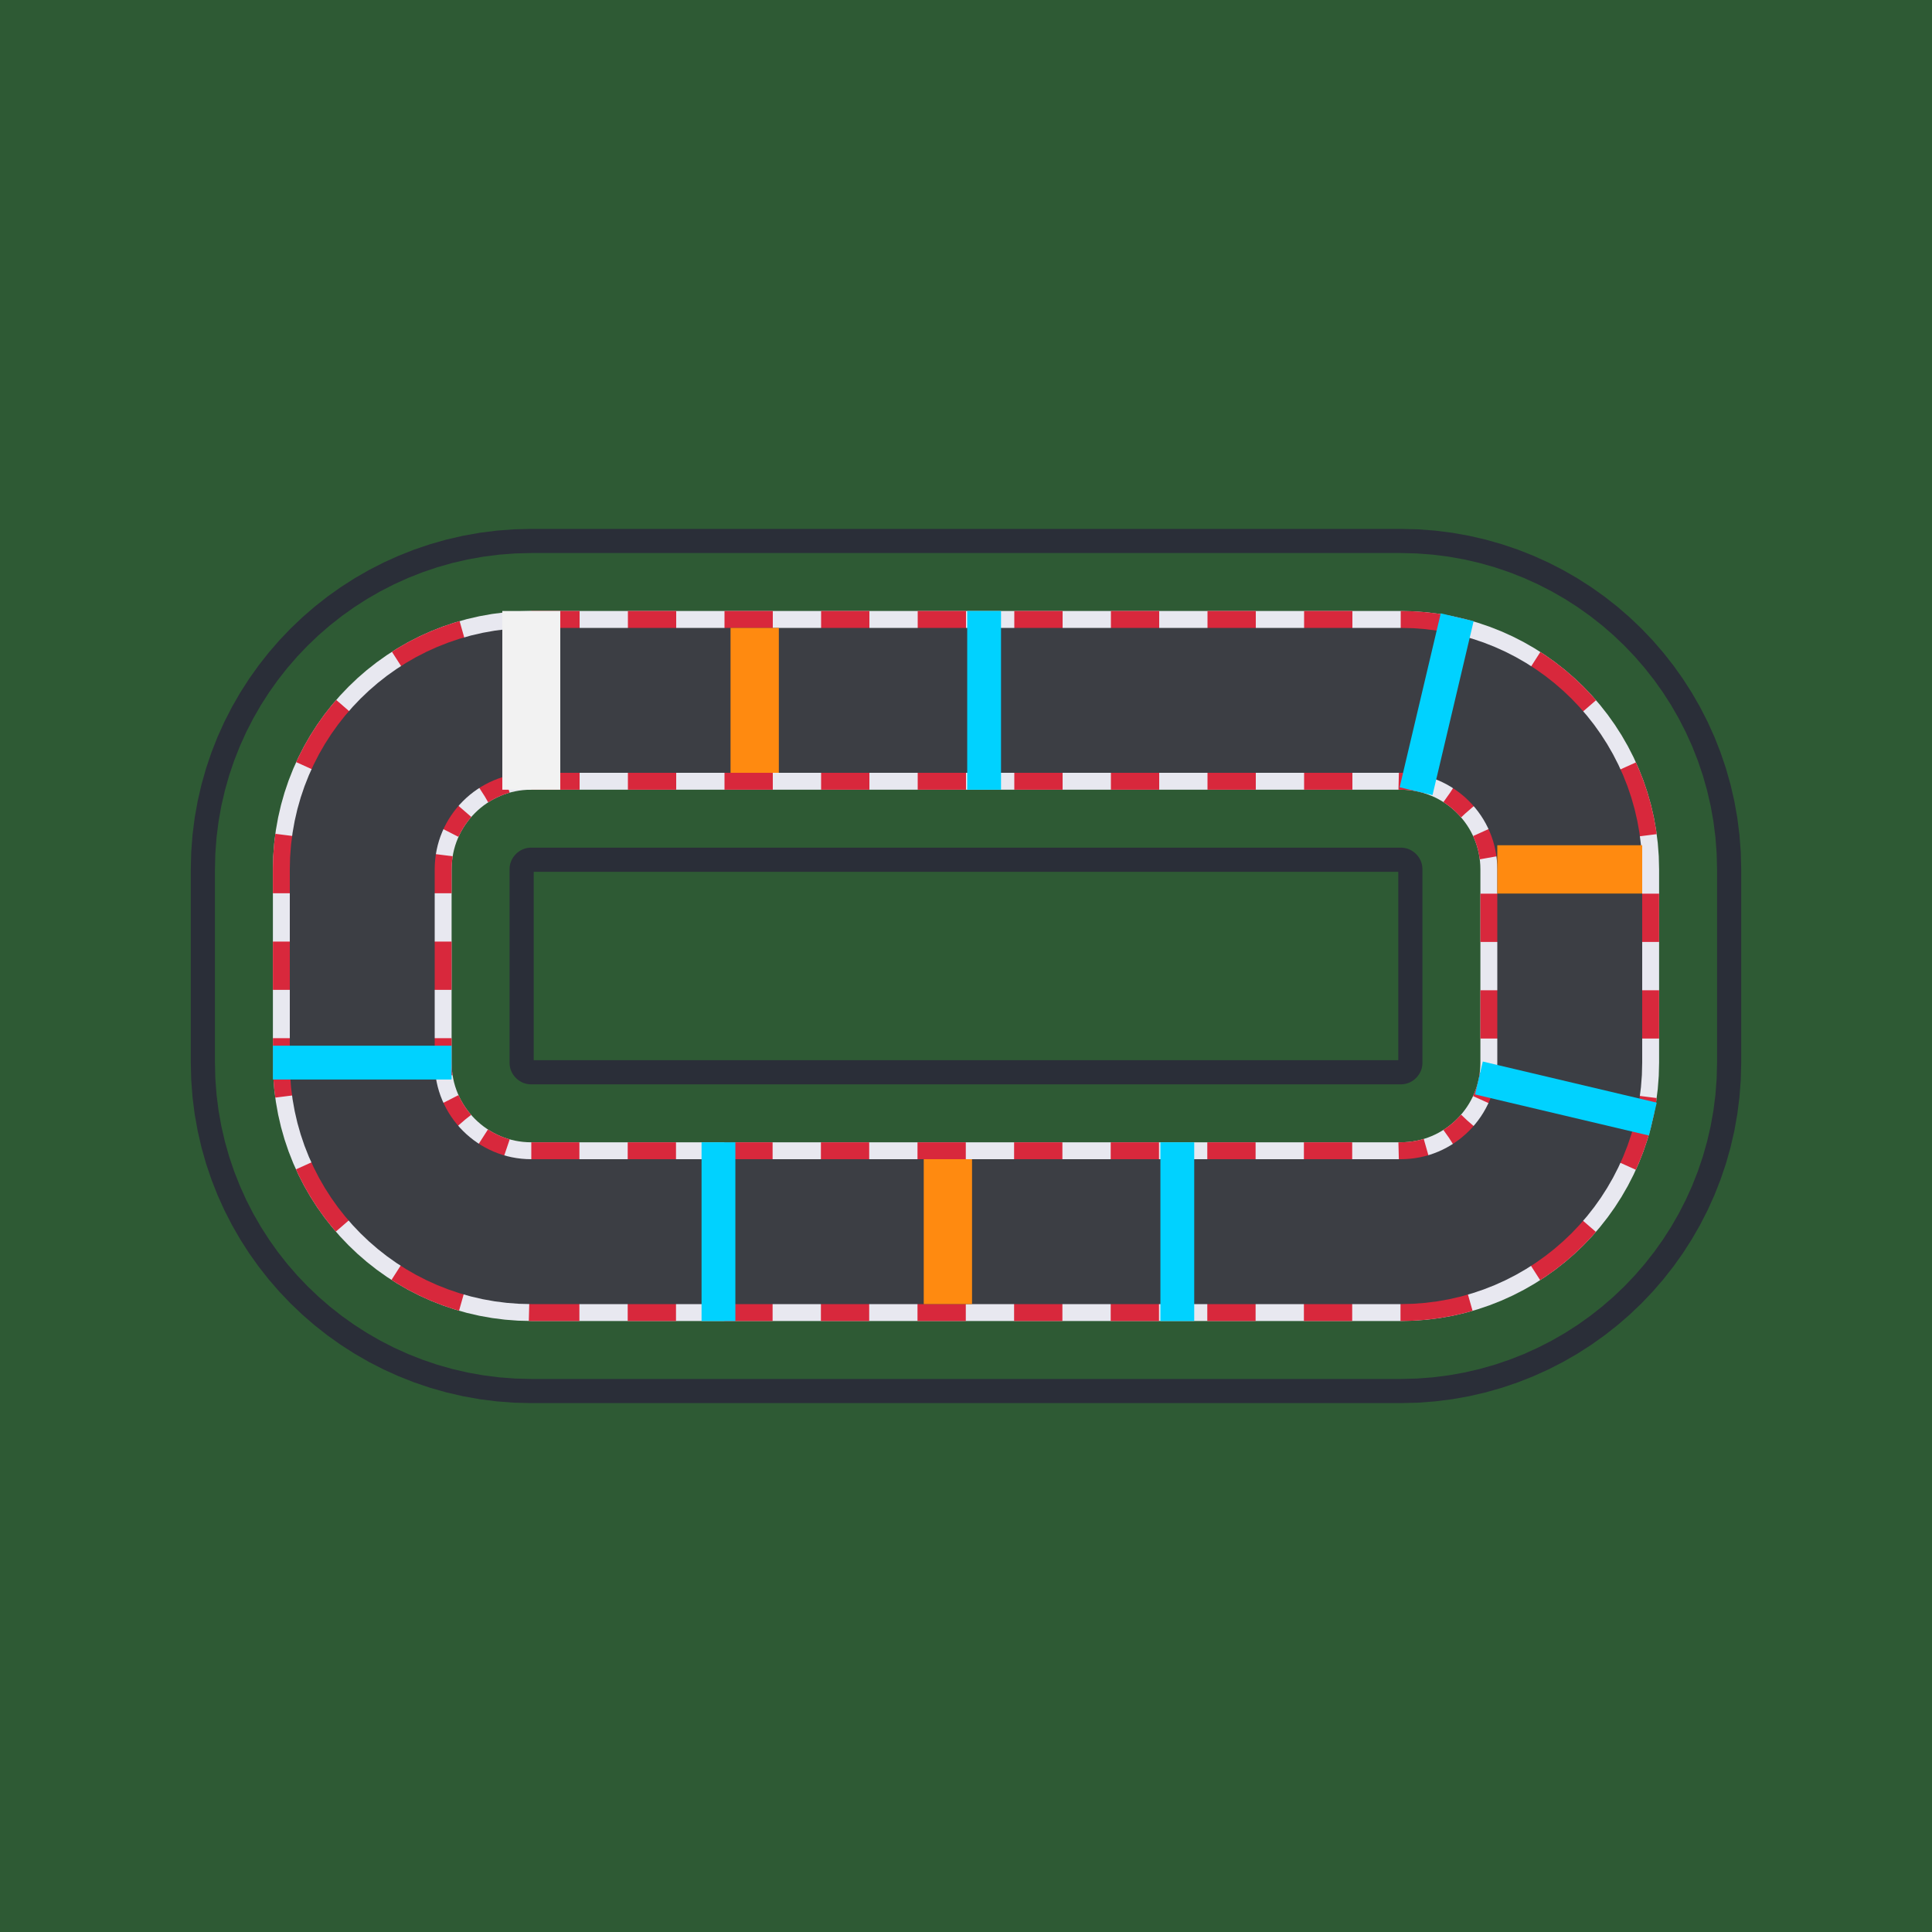
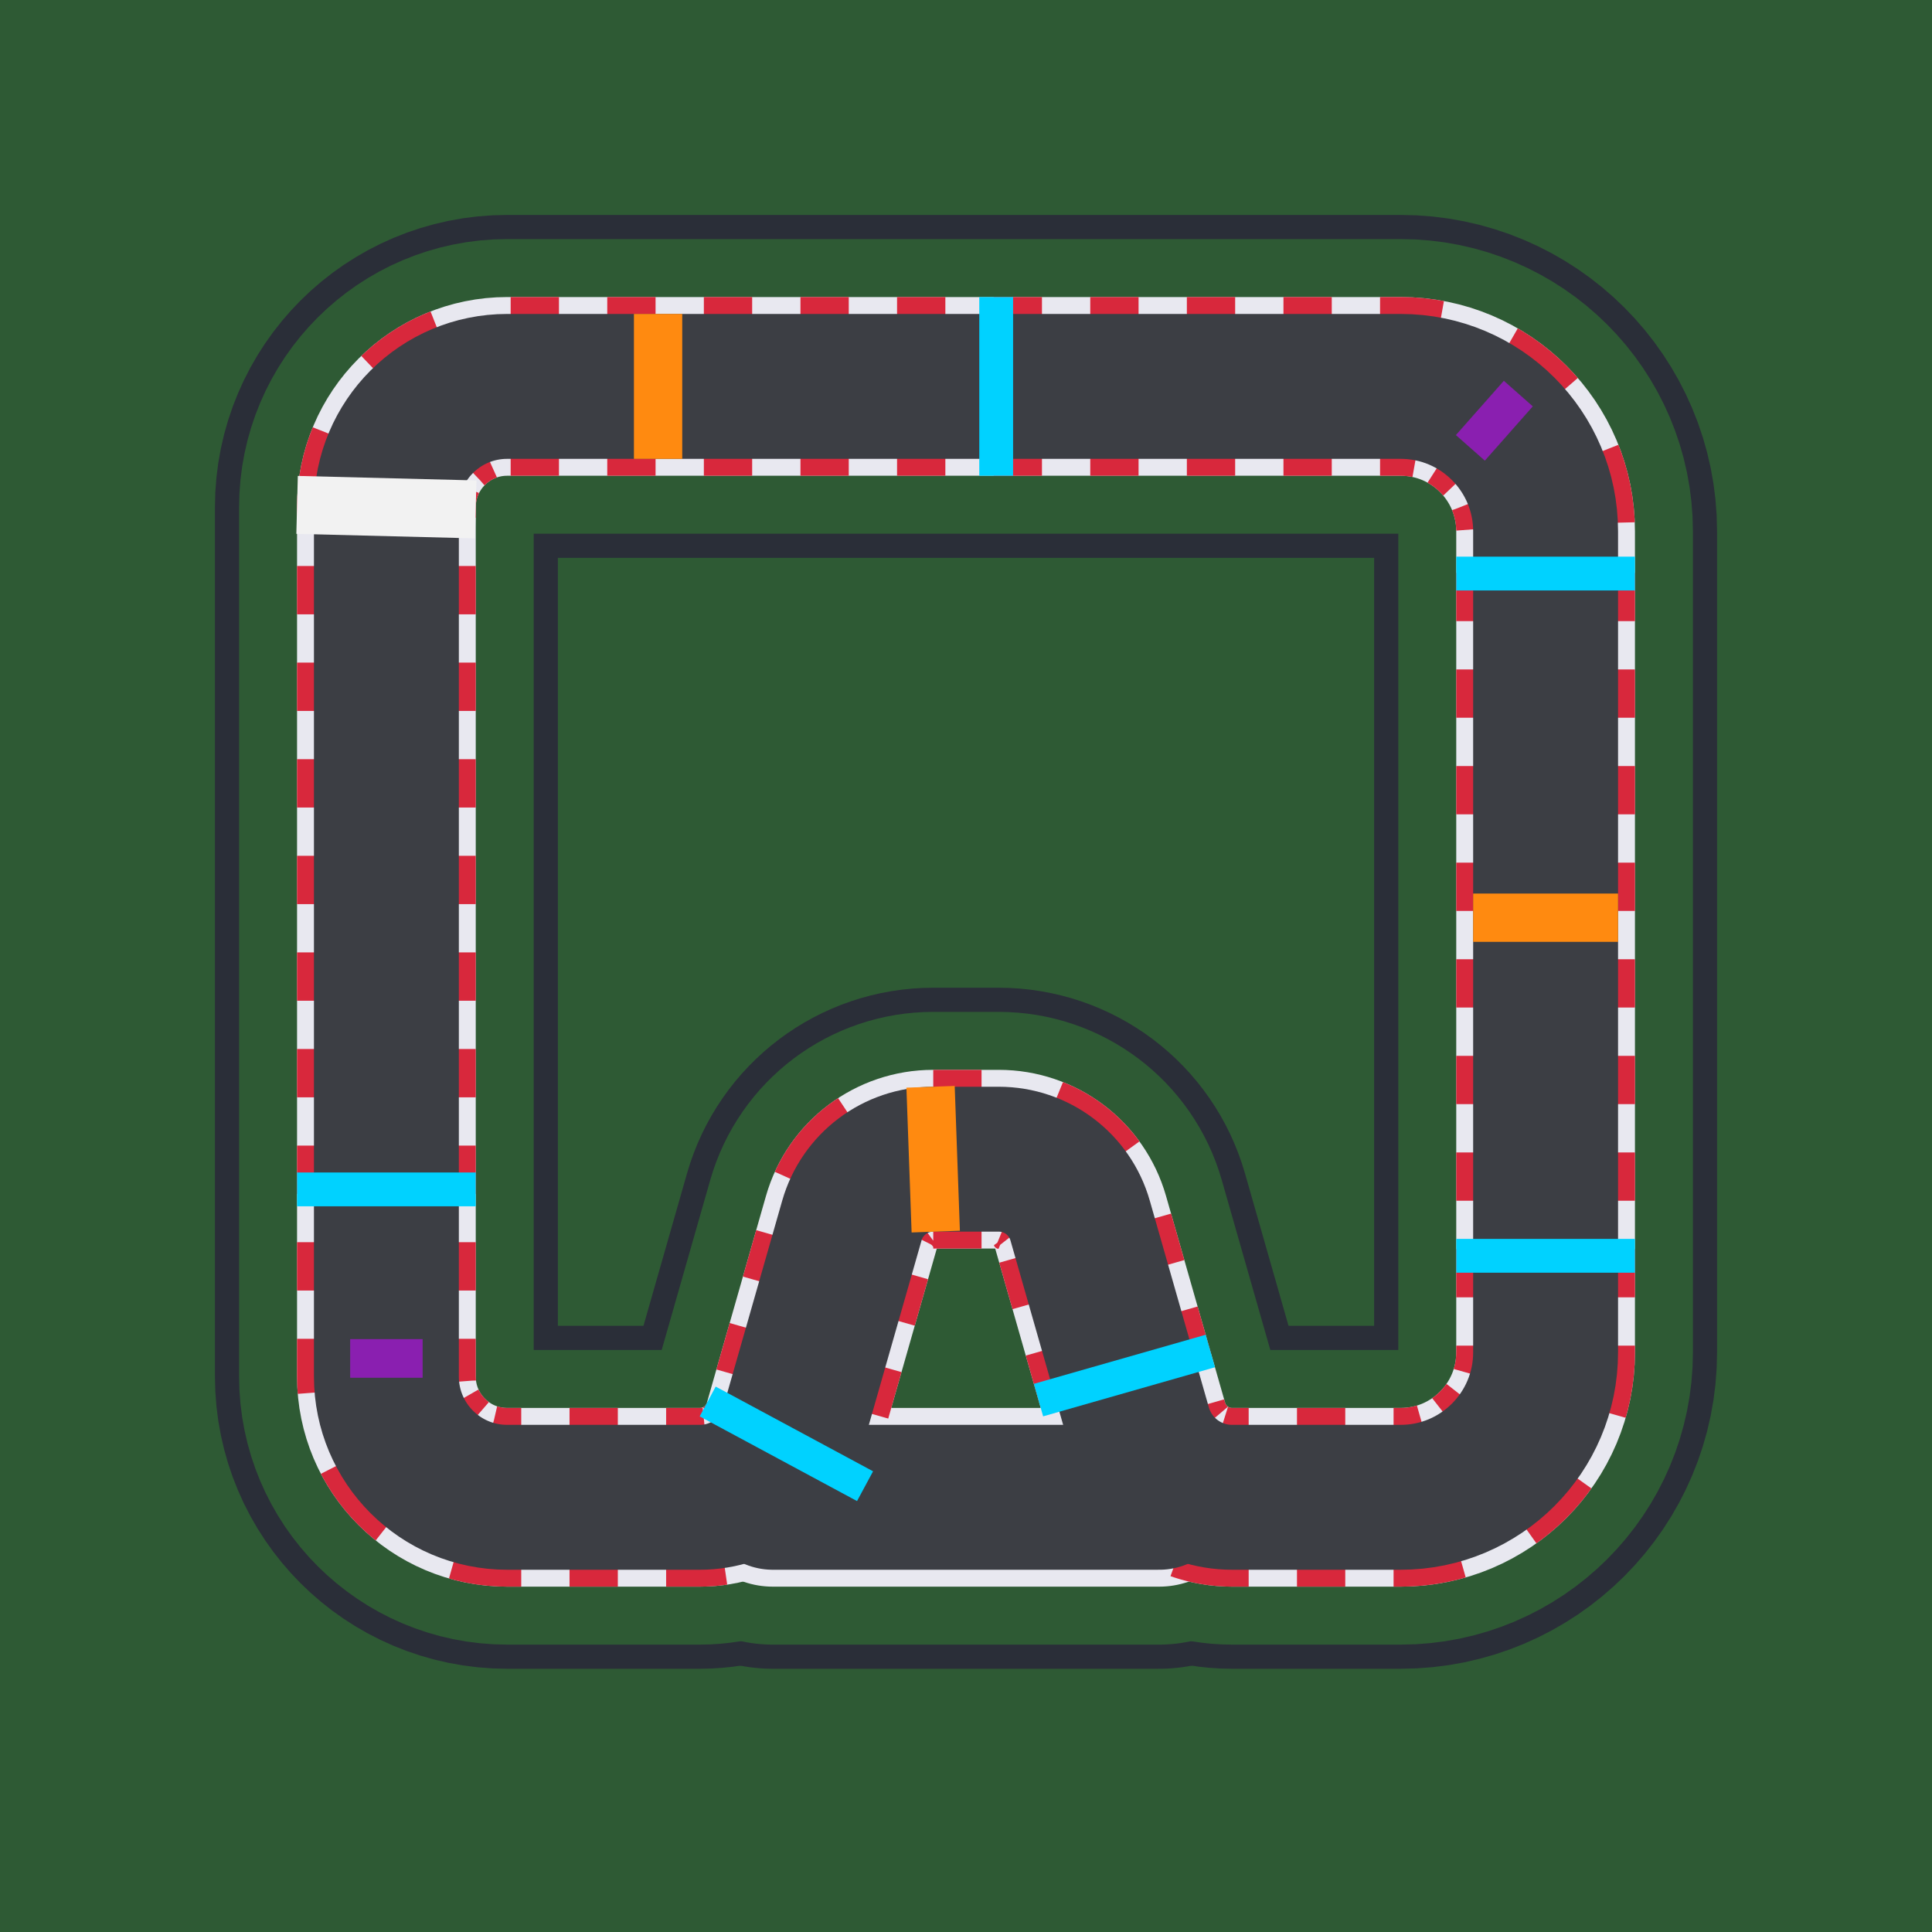
<svg xmlns="http://www.w3.org/2000/svg" width="1024" height="1024" viewBox="0 0 80 80" shape-rendering="geometricPrecision">
  <rect x="0" y="0" width="80" height="80" fill="#2E5A34" />
-   <path d="M 22 29 L 58 29 A 7 7 0 0 1 65 36 L 65 44 A 7 7 0 0 1 58 51 L 22 51 A 7 7 0 0 1 15 44 L 15 36 A 7 7 0 0 1 22 29 Z" fill="none" stroke="#2A2E38" stroke-width="14.2" stroke-linecap="butt" />
-   <path d="M 22 29 L 58 29 A 7 7 0 0 1 65 36 L 65 44 A 7 7 0 0 1 58 51 L 22 51 A 7 7 0 0 1 15 44 L 15 36 A 7 7 0 0 1 22 29 Z" fill="none" stroke="#2E5A34" stroke-width="12.2" stroke-linecap="butt" />
-   <path d="M 22 29 L 58 29 A 7 7 0 0 1 65 36 L 65 44 A 7 7 0 0 1 58 51 L 22 51 A 7 7 0 0 1 15 44 L 15 36 A 7 7 0 0 1 22 29 Z" fill="none" stroke="#E8E8F0" stroke-width="7.4" stroke-linecap="butt" />
-   <path d="M 22 29 L 58 29 A 7 7 0 0 1 65 36 L 65 44 A 7 7 0 0 1 58 51 L 22 51 A 7 7 0 0 1 15 44 L 15 36 A 7 7 0 0 1 22 29 Z" fill="none" stroke="#D8283C" stroke-width="7.4" stroke-linecap="butt" stroke-dasharray="2.00 2.00" stroke-dashoffset="0.00" />
-   <path d="M 22 29 L 58 29 A 7 7 0 0 1 65 36 L 65 44 A 7 7 0 0 1 58 51 L 22 51 A 7 7 0 0 1 15 44 L 15 36 A 7 7 0 0 1 22 29 Z" fill="none" stroke="#3C3E44" stroke-width="6" stroke-linecap="butt" />
-   <polygon points="20.8,25.3 20.8,32.7 23.2,32.7 23.2,25.3" fill="#F2F2F2" stroke="none" />
-   <polygon points="40.05,25.3 40.05,32.7 41.45,32.7 41.45,25.3" fill="#00D2FF" stroke="none" />
-   <polygon points="59.658,25.398 57.956,32.6 59.318,32.922 61.02,25.72" fill="#00D2FF" stroke="none" />
-   <polygon points="68.602,45.658 61.4,43.956 61.078,45.318 68.28,47.02" fill="#00D2FF" stroke="none" />
-   <polygon points="49.45,54.7 49.45,47.3 48.05,47.3 48.05,54.7" fill="#00D2FF" stroke="none" />
-   <polygon points="30.45,54.7 30.45,47.3 29.05,47.3 29.05,54.7" fill="#00D2FF" stroke="none" />
-   <polygon points="11.3,44.7 18.7,44.7 18.7,43.3 11.3,43.3" fill="#00D2FF" stroke="none" />
-   <polygon points="30.25,26 30.25,32 32.25,32 32.25,26" fill="#FF8A10" stroke="none" />
-   <polygon points="68,35 62,35 62,37 68,37" fill="#FF8A10" stroke="none" />
-   <polygon points="40.25,54 40.25,48 38.25,48 38.25,54" fill="#FF8A10" stroke="none" />
+   <path d="M 16 21 A 5 5 0 0 1 21 16 L 58 16 A 6 6 0 0 1 64 22 L 64 56 A 6 6 0 0 1 58 62 L 51.017 62 A 4 4 0 0 1 47.171 59.099 L 44.725 50.538 A 3.5 3.5 0 0 0 41.36 48 L 38.64 48 A 3.5 3.5 0 0 0 35.275 50.538 L 32.829 59.099 A 4 4 0 0 1 28.983 62 L 21 62 A 5 5 0 0 1 16 57 L 16 21 Z" fill="none" stroke="#2A2E38" stroke-width="14.2" stroke-linecap="butt" />
+   <path d="M 48.0 62.0 L 32.0 62.0" fill="none" stroke="#2A2E38" stroke-width="14.2" stroke-linecap="round" stroke-linejoin="round" />
+   <path d="M 16 21 A 5 5 0 0 1 21 16 L 58 16 A 6 6 0 0 1 64 22 L 64 56 A 6 6 0 0 1 58 62 L 51.017 62 A 4 4 0 0 1 47.171 59.099 L 44.725 50.538 A 3.5 3.5 0 0 0 41.36 48 L 38.64 48 A 3.5 3.5 0 0 0 35.275 50.538 L 32.829 59.099 A 4 4 0 0 1 28.983 62 L 21 62 A 5 5 0 0 1 16 57 L 16 21 Z" fill="none" stroke="#2E5A34" stroke-width="12.2" stroke-linecap="butt" />
+   <path d="M 48.0 62.0 L 32.0 62.0" fill="none" stroke="#2E5A34" stroke-width="12.2" stroke-linecap="round" stroke-linejoin="round" />
+   <path d="M 16 21 A 5 5 0 0 1 21 16 L 58 16 A 6 6 0 0 1 64 22 L 64 56 A 6 6 0 0 1 58 62 L 51.017 62 A 4 4 0 0 1 47.171 59.099 L 44.725 50.538 A 3.5 3.5 0 0 0 41.36 48 L 38.64 48 A 3.5 3.5 0 0 0 35.275 50.538 L 32.829 59.099 A 4 4 0 0 1 28.983 62 L 21 62 A 5 5 0 0 1 16 57 L 16 21 Z" fill="none" stroke="#E8E8F0" stroke-width="7.4" stroke-linecap="butt" />
+   <path d="M 48.0 62.0 L 32.0 62.0" fill="none" stroke="#E8E8F0" stroke-width="7.4" stroke-linecap="round" stroke-linejoin="round" />
+   <path d="M 16 21 A 5 5 0 0 1 21 16 L 58 16 A 6 6 0 0 1 64 22 L 64 56 A 6 6 0 0 1 58 62 L 51.017 62 A 4 4 0 0 1 47.171 59.099 L 44.725 50.538 A 3.5 3.5 0 0 0 41.36 48 L 38.64 48 A 3.5 3.5 0 0 0 35.275 50.538 L 32.829 59.099 A 4 4 0 0 1 28.983 62 L 21 62 A 5 5 0 0 1 16 57 L 16 21 Z" fill="none" stroke="#D8283C" stroke-width="7.4" stroke-linecap="butt" stroke-dasharray="2.00 2.00" stroke-dashoffset="0.00" />
+   <path d="M 16 21 A 5 5 0 0 1 21 16 L 58 16 A 6 6 0 0 1 64 22 L 64 56 A 6 6 0 0 1 58 62 L 51.017 62 A 4 4 0 0 1 47.171 59.099 L 44.725 50.538 A 3.5 3.5 0 0 0 41.36 48 L 38.64 48 A 3.5 3.5 0 0 0 35.275 50.538 L 32.829 59.099 A 4 4 0 0 1 28.983 62 L 21 62 A 5 5 0 0 1 16 57 L 16 21 Z" fill="none" stroke="#3C3E44" stroke-width="6" stroke-linecap="butt" />
+   <path d="M 48.0 62.0 L 32.0 62.0" fill="none" stroke="#3C3E44" stroke-width="6" stroke-linecap="round" stroke-linejoin="round" />
+   <polygon points="12.271,22.106 19.668,22.293 19.729,19.894 12.332,19.707" fill="#F2F2F2" stroke="none" />
+   <polygon points="40.55,12.3 40.55,19.7 41.95,19.7 41.95,12.3" fill="#00D2FF" stroke="none" />
+   <polygon points="67.7,23.05 60.3,23.05 60.3,24.45 67.7,24.45" fill="#00D2FF" stroke="none" />
+   <polygon points="67.7,51.3 60.3,51.3 60.3,52.7 67.7,52.7" fill="#00D2FF" stroke="none" />
+   <polygon points="43.194,58.648 50.31,56.615 49.925,55.269 42.81,57.302" fill="#00D2FF" stroke="none" />
+   <polygon points="36.152,60.923 29.635,57.416 28.972,58.649 35.488,62.156" fill="#00D2FF" stroke="none" />
+   <polygon points="12.3,49.95 19.7,49.95 19.7,48.55 12.3,48.55" fill="#00D2FF" stroke="none" />
+   <polygon points="26.25,13 26.25,19 28.25,19 28.25,13" fill="#FF8A10" stroke="none" />
+   <polygon points="67,37 61,37 61,39 67,39" fill="#FF8A10" stroke="none" />
+   <polygon points="39.747,50.962 39.532,44.966 37.533,45.038 37.748,51.034" fill="#FF8A10" stroke="none" />
+   <polygon points="62.271,15.768 60.285,18.016 61.484,19.075 63.47,16.827" fill="#8A1FB0" stroke="none" />
+   <polygon points="14.5,57.05 17.5,57.05 17.5,55.45 14.5,55.45" fill="#8A1FB0" stroke="none" />
</svg>
